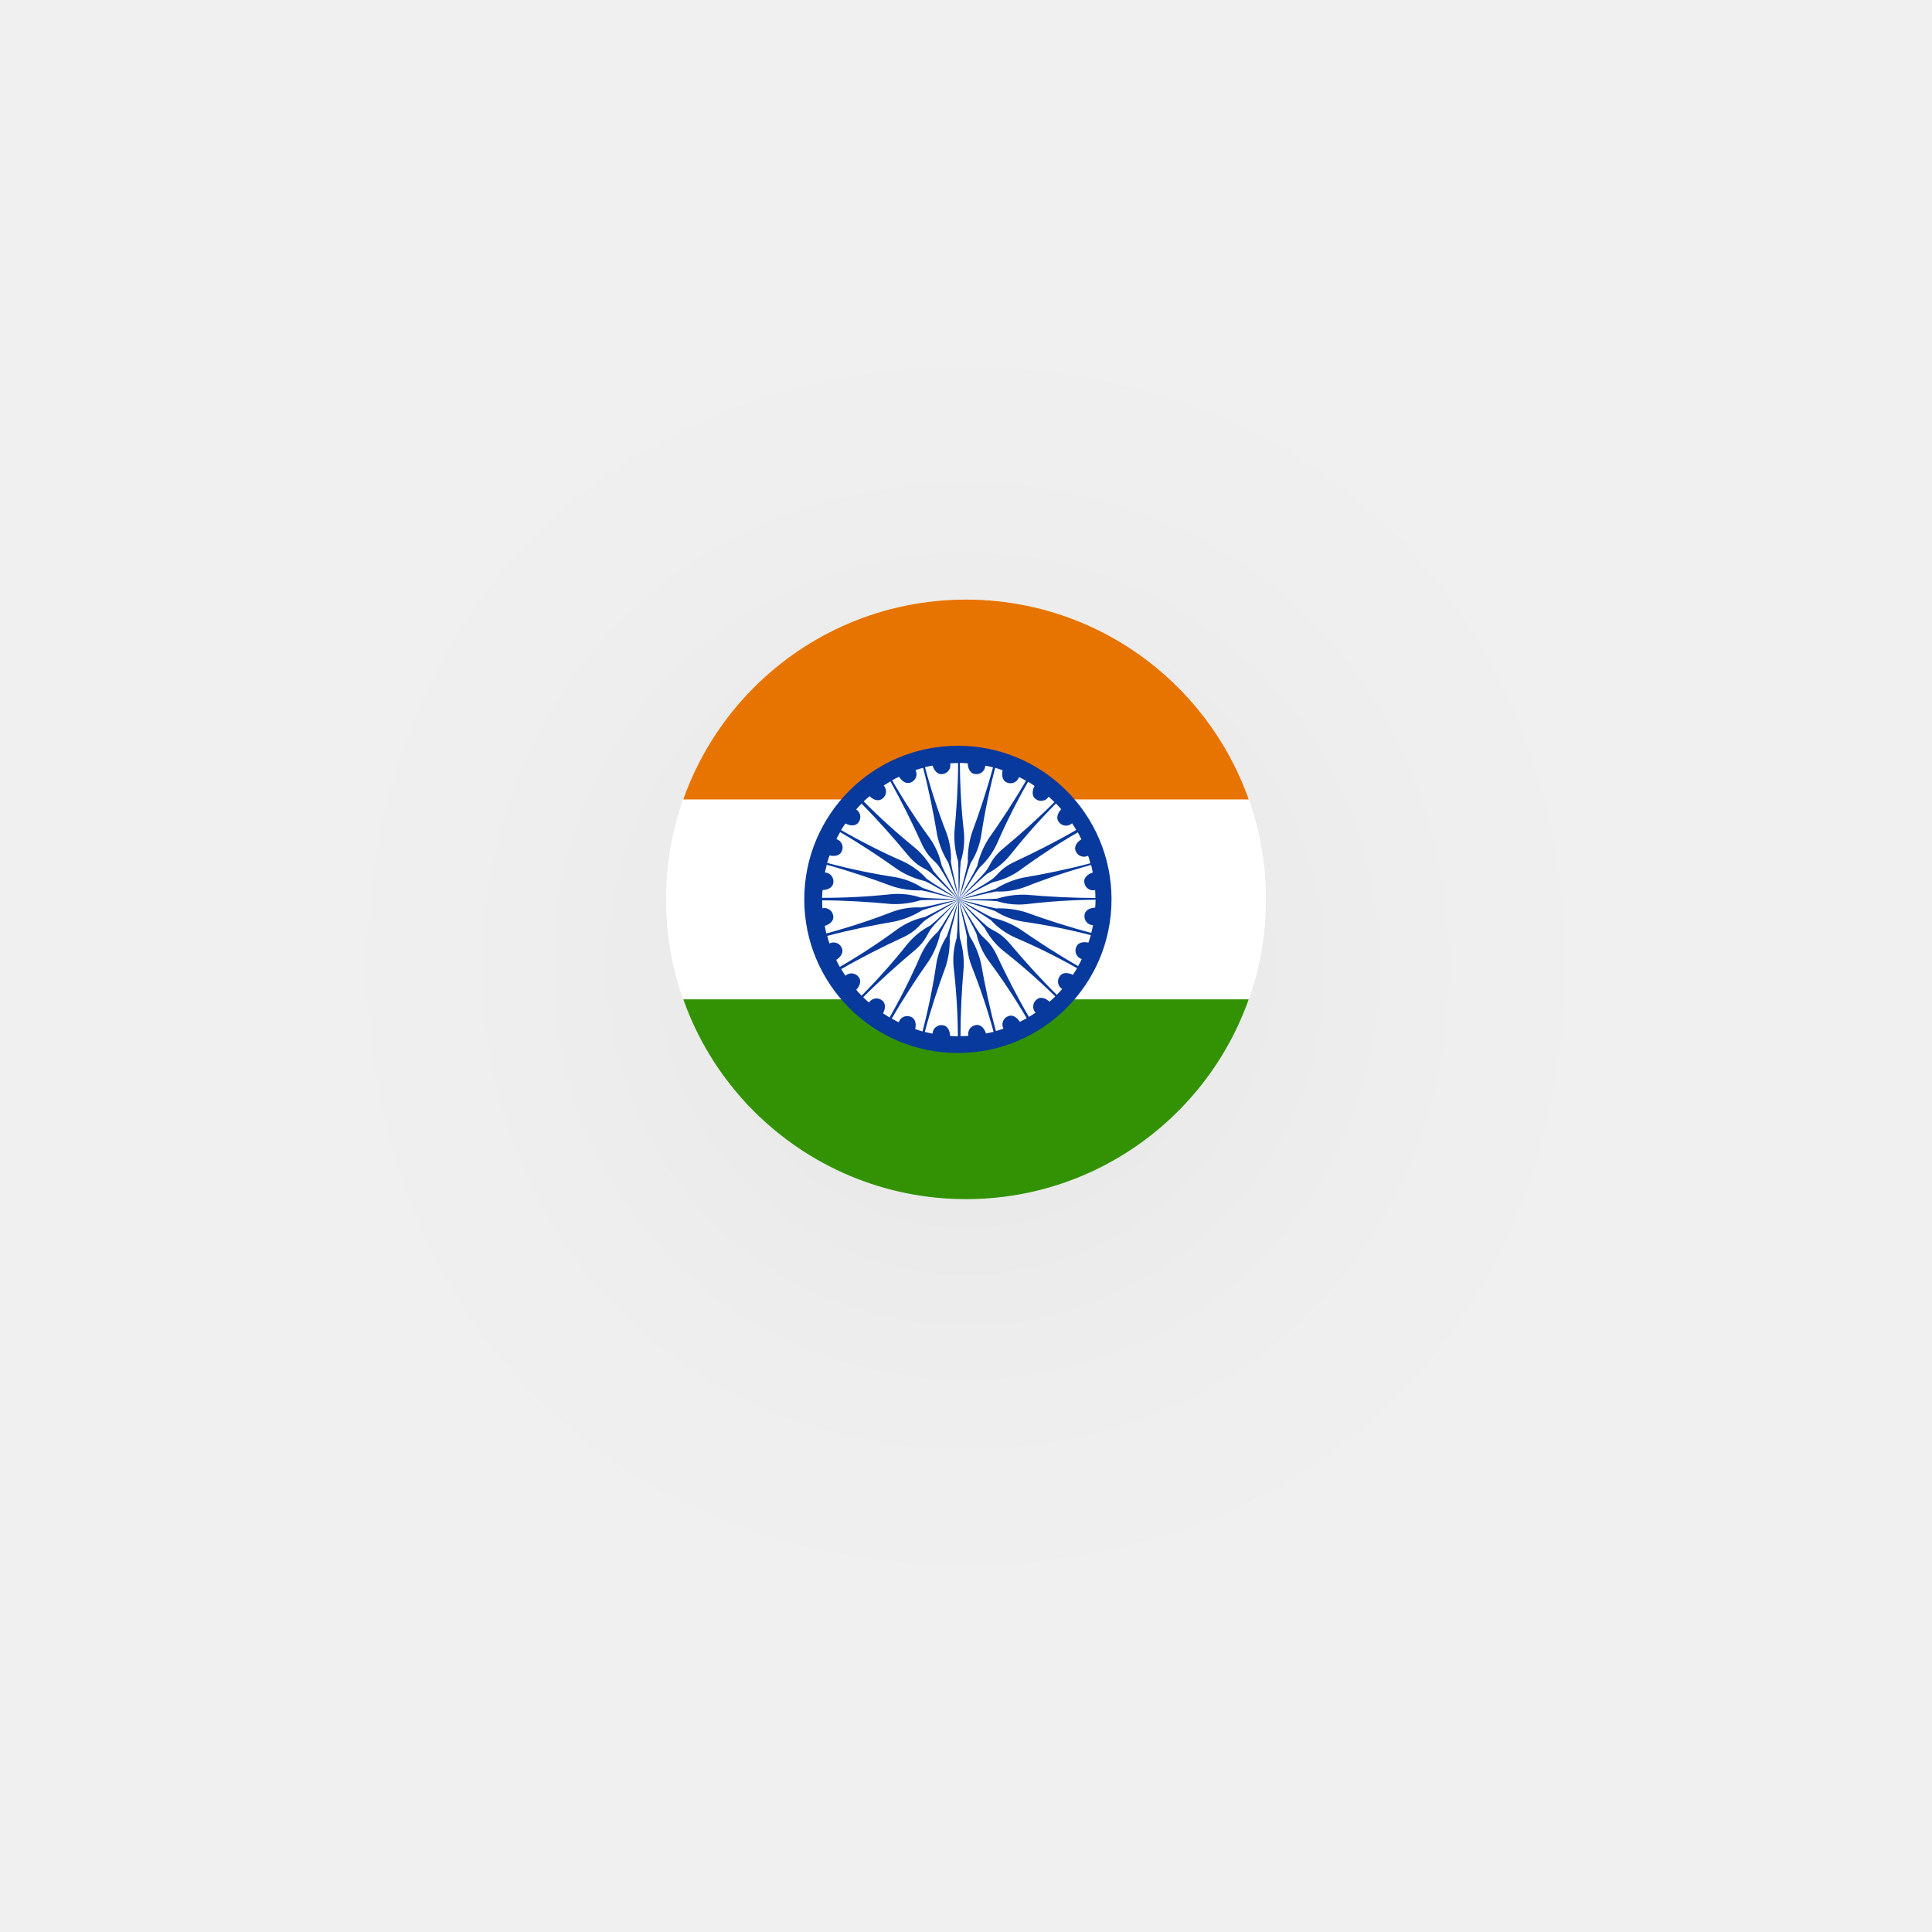
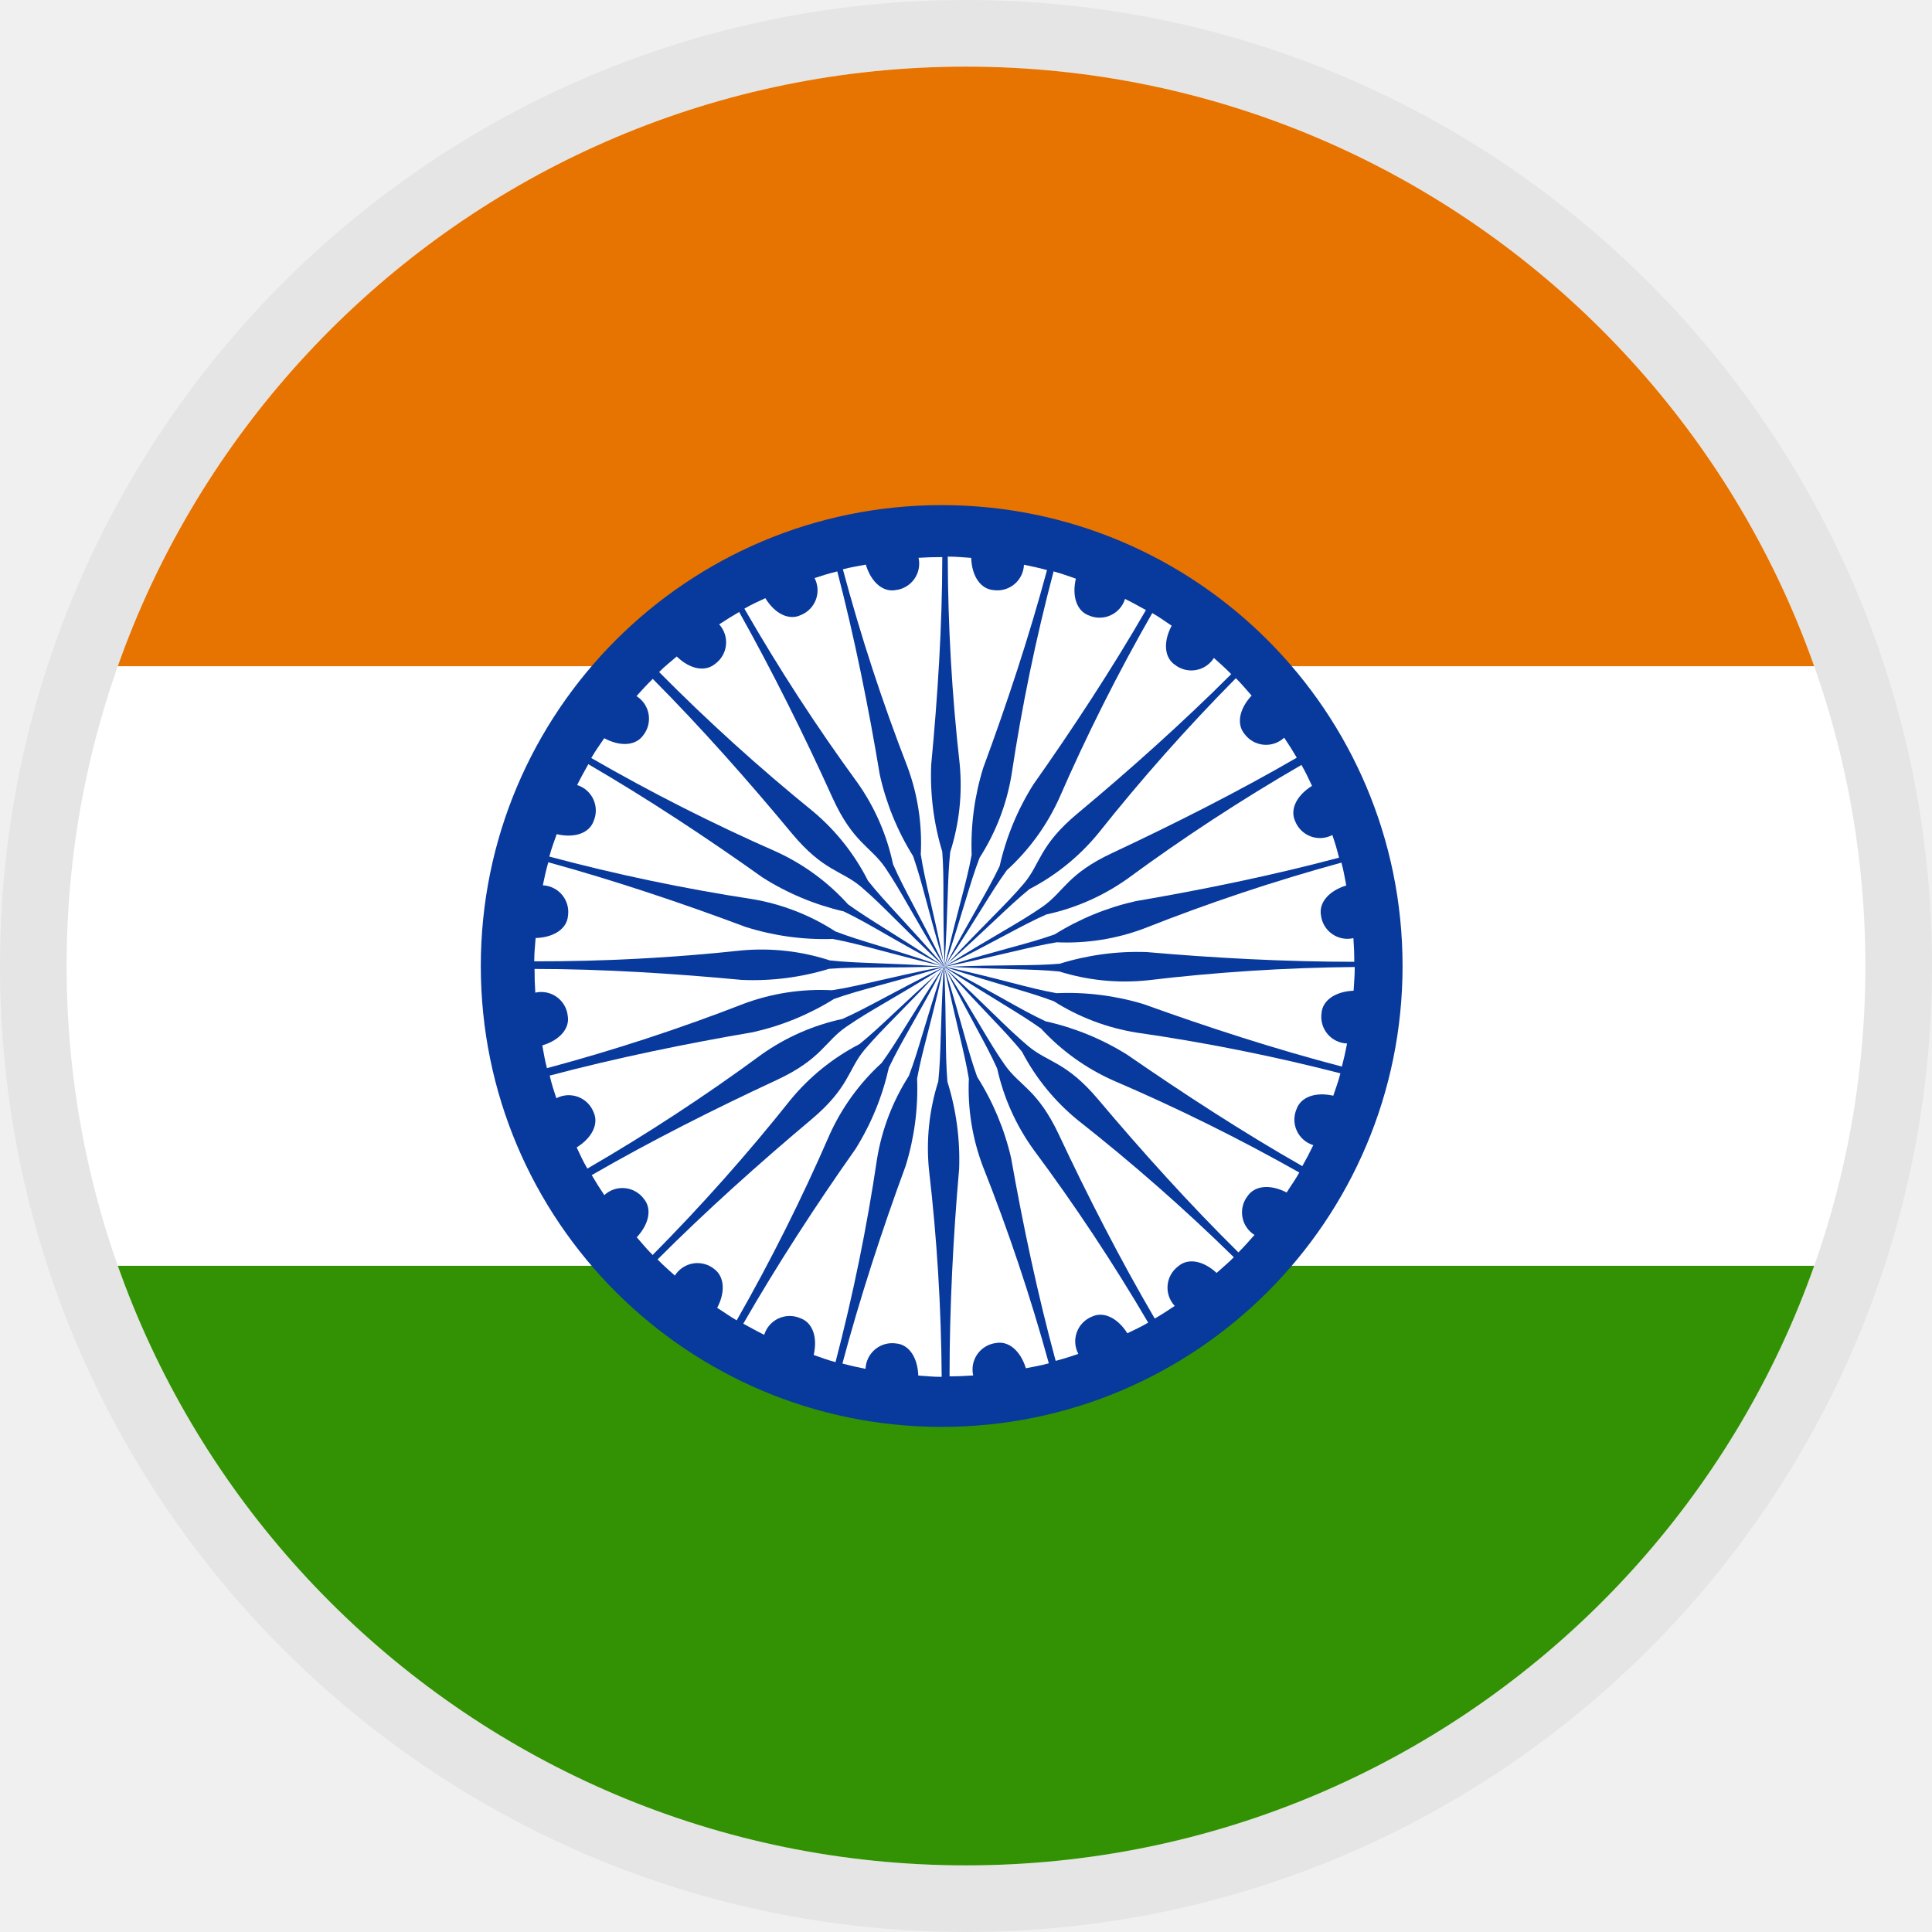
- <svg xmlns="http://www.w3.org/2000/svg" width="87" height="87" viewBox="0 0 87 87">
+ <svg xmlns="http://www.w3.org/2000/svg" width="29" height="29" viewBox="0 0 29 29">
  <defs>
-     <style>.a,.c,.i{fill:#fff;}.a{stroke:#707070;}.b{fill:rgba(0,0,0,0.67);}.d{clip-path:url(#c);}.e{clip-path:url(#d);}.f{fill:#329203;}.g{fill:#e77300;}.h{fill:#08399c;}.i{fill-rule:evenodd;}.j{filter:url(#a);}</style>
-     <filter id="a" x="0" y="0" width="87" height="87" filterUnits="userSpaceOnUse">
-       <feOffset dy="3" input="SourceAlpha" />
-       <feGaussianBlur stdDeviation="10" result="b" />
-       <feFlood flood-opacity="0.051" />
-       <feComposite operator="in" in2="b" />
-       <feComposite in="SourceGraphic" />
-     </filter>
-     <clipPath id="c">
-       <ellipse class="a" cx="13.5" cy="13.5" rx="13.5" ry="13.5" />
+     <clipPath id="clip-path">
+       <ellipse id="Ellipse_25" data-name="Ellipse 25" cx="13.5" cy="13.5" rx="13.5" ry="13.5" fill="#fff" stroke="#707070" stroke-width="1" />
    </clipPath>
-     <clipPath id="d">
-       <rect class="b" width="36" height="27" />
+     <clipPath id="clip-path-2">
+       <rect id="rect3249" width="36" height="27" fill="rgba(0,0,0,0.67)" />
    </clipPath>
  </defs>
-   <g transform="translate(-81 -363)">
-     <g class="j" transform="matrix(1, 0, 0, 1, 81, 363)">
-       <ellipse class="c" cx="13.5" cy="13.5" rx="13.5" ry="13.5" transform="translate(30 27)" />
-     </g>
-     <g class="d" transform="translate(111 390)">
-       <g class="e" transform="translate(-4.865)">
-         <rect class="c" width="40.5" height="27" transform="translate(-2.25)" />
-         <rect class="f" width="40.5" height="9" transform="translate(-2.25 18)" />
-         <rect class="g" width="40.5" height="9" transform="translate(-2.25)" />
-         <circle class="h" cx="6.918" cy="6.918" r="6.918" transform="translate(11.082 6.582)" />
-         <path class="i" d="M24,11.947c.038.138.046.212.073.344-.271.084-.412.265-.38.446a.4.4,0,0,0,.487.345c.009.135.013.212.013.355-1.025,0-2.106-.057-3.114-.146a3.916,3.916,0,0,0-1.308.175c-.449.037-.8.01-1.729.047.909-.187,1.266-.3,1.686-.369a3.3,3.3,0,0,0,1.315-.209A28.549,28.549,0,0,1,24,11.948Z" />
-         <path class="i" d="M16.516,7.546c.138-.037.212-.044.345-.071.082.272.262.414.443.383a.4.4,0,0,0,.349-.485c.135-.008.212-.011.356-.011,0,1.025-.07,2.106-.166,3.113a3.917,3.917,0,0,0,.166,1.309c.034.449,0,.8.035,1.73-.181-.91-.293-1.268-.358-1.689a3.3,3.3,0,0,0-.2-1.316,28.554,28.554,0,0,1-.969-2.963Z" />
-         <path class="i" d="M18.092,7.355c.143,0,.217.011.351.019.01.284.147.467.331.483a.4.4,0,0,0,.461-.38c.132.027.208.043.346.08-.266.99-.606,2.018-.957,2.967a3.916,3.916,0,0,0-.174,1.308c-.082.443-.2.777-.408,1.681.057-.926.041-1.3.086-1.724a3.3,3.3,0,0,0,.142-1.323,28.555,28.555,0,0,1-.179-3.112Z" />
-         <path class="i" d="M19.68,7.577c.138.037.206.067.334.109-.064.277.022.49.195.552a.4.4,0,0,0,.543-.248c.121.06.19.1.314.167-.513.888-1.107,1.793-1.691,2.62A3.916,3.916,0,0,0,18.87,12c-.194.407-.394.7-.829,1.519.294-.88.376-1.246.528-1.644a3.3,3.3,0,0,0,.479-1.242,28.558,28.558,0,0,1,.631-3.053Z" />
-         <path class="i" d="M21.157,8.2c.124.071.182.118.295.192-.133.251-.105.479.045.584a.4.4,0,0,0,.589-.1c.1.089.159.141.26.243-.725.725-1.532,1.446-2.31,2.094-.573.479-.552.751-.8,1.047-.292.343-.561.573-1.193,1.253.512-.774.685-1.106.935-1.451a3.3,3.3,0,0,0,.784-1.076,28.551,28.551,0,0,1,1.4-2.786Z" />
-         <path class="i" d="M22.416,9.18c.1.1.146.161.236.261-.193.208-.225.435-.106.576a.4.4,0,0,0,.595.056c.075.112.117.177.189.3-.887.515-1.852,1-2.77,1.431-.677.316-.727.584-1.045.805-.37.256-.69.41-1.474.9.693-.617.946-.893,1.276-1.163a3.3,3.3,0,0,0,1.034-.838A28.559,28.559,0,0,1,22.416,9.18Z" />
-         <path class="i" d="M23.4,10.482c.072.124.1.193.159.314-.241.15-.331.361-.254.528a.4.4,0,0,0,.559.21c.043.128.066.2.1.34-.991.264-2.051.482-3.049.652a3.917,3.917,0,0,0-1.22.5c-.425.15-.773.214-1.66.486.831-.413,1.147-.613,1.537-.786a3.3,3.3,0,0,0,1.218-.537A28.562,28.562,0,0,1,23.4,10.482Z" />
-         <path class="i" d="M12.076,15.037c-.037-.138-.045-.212-.071-.345.272-.082.414-.262.382-.443A.4.4,0,0,0,11.9,13.9c-.008-.135-.011-.212-.011-.356,1.025,0,2.106.07,3.113.165a3.916,3.916,0,0,0,1.309-.167c.449-.034.8-.005,1.73-.036-.91.182-1.268.293-1.689.358a3.3,3.3,0,0,0-1.316.2,28.554,28.554,0,0,1-2.963.97Z" />
-         <path class="i" d="M24.2,13.52c0,.143-.01.217-.017.351-.284.012-.466.151-.481.334a.4.4,0,0,0,.383.458c-.026.133-.042.208-.078.347-.992-.259-2.022-.593-2.974-.937a3.916,3.916,0,0,0-1.309-.165c-.443-.079-.778-.2-1.684-.4.926.051,1.3.032,1.725.074a3.3,3.3,0,0,0,1.324.133,28.553,28.553,0,0,1,3.111-.2Z" />
-         <path class="i" d="M23.985,15.112c-.036.139-.065.207-.107.335-.277-.062-.489.025-.551.2a.4.4,0,0,0,.251.542c-.059.121-.094.19-.165.315-.891-.507-1.8-1.1-2.631-1.674a3.916,3.916,0,0,0-1.222-.5c-.408-.191-.7-.39-1.524-.819.882.289,1.248.368,1.647.518a3.3,3.3,0,0,0,1.245.471,28.553,28.553,0,0,1,3.057.611Z" />
-         <path class="i" d="M23.368,16.6c-.07.125-.117.183-.19.3-.252-.131-.479-.1-.583.049a.4.4,0,0,0,.1.588c-.089.1-.14.16-.241.262-.73-.72-1.455-1.524-2.108-2.3-.483-.57-.754-.548-1.051-.8-.344-.29-.577-.558-1.26-1.185.777.507,1.11.678,1.457.926a3.3,3.3,0,0,0,1.08.777A28.552,28.552,0,0,1,23.368,16.6Z" />
-         <path class="i" d="M22.387,17.87c-.1.1-.16.146-.26.237-.209-.192-.436-.223-.576-.1a.4.4,0,0,0-.053.595c-.112.075-.177.118-.3.19-.518-.885-1.011-1.848-1.441-2.765-.319-.675-.586-.724-.809-1.042-.258-.369-.412-.688-.91-1.471.619.691.9.943,1.167,1.272a3.3,3.3,0,0,0,.842,1.031,28.562,28.562,0,0,1,2.342,2.058Z" />
-         <path class="i" d="M21.1,18.853c-.124.073-.193.1-.313.16-.152-.24-.363-.329-.529-.251a.4.4,0,0,0-.207.56c-.128.044-.2.068-.34.105-.269-.989-.493-2.048-.669-3.045a3.917,3.917,0,0,0-.509-1.217c-.152-.424-.218-.772-.495-1.658.417.829.62,1.144.795,1.532a3.3,3.3,0,0,0,.544,1.215,28.549,28.549,0,0,1,1.723,2.6Z" />
-         <path class="i" d="M19.608,19.464c-.138.038-.212.046-.344.074-.084-.271-.265-.412-.446-.379a.4.4,0,0,0-.345.487c-.135.009-.212.013-.355.013,0-1.025.055-2.106.144-3.115a3.917,3.917,0,0,0-.176-1.308c-.037-.449-.011-.8-.048-1.729.188.909.3,1.266.37,1.686a3.3,3.3,0,0,0,.21,1.314,28.556,28.556,0,0,1,.99,2.956Z" />
-         <path class="i" d="M18,19.667c-.143,0-.217-.011-.351-.019-.011-.284-.148-.467-.332-.482a.4.4,0,0,0-.46.381c-.132-.027-.208-.043-.347-.08.264-.991.6-2.019.95-2.969a3.916,3.916,0,0,0,.171-1.308c.081-.443.2-.777.4-1.682-.055.926-.038,1.3-.082,1.724a3.3,3.3,0,0,0-.14,1.324A28.554,28.554,0,0,1,18,19.667Z" />
-         <path class="i" d="M16.414,19.448c-.139-.036-.206-.066-.335-.109.063-.277-.023-.49-.2-.552a.4.4,0,0,0-.543.249c-.121-.06-.19-.1-.314-.167.511-.889,1.1-1.795,1.685-2.623a3.916,3.916,0,0,0,.5-1.22c.193-.407.393-.7.825-1.521-.293.88-.373,1.246-.525,1.645a3.3,3.3,0,0,0-.477,1.243,28.56,28.56,0,0,1-.624,3.054Z" />
-         <path class="i" d="M14.93,18.823c-.124-.071-.182-.118-.3-.192.133-.251.1-.479-.046-.584a.4.4,0,0,0-.589.1c-.1-.089-.159-.141-.26-.242.724-.726,1.531-1.448,2.307-2.1.572-.48.551-.751.8-1.048.292-.343.561-.574,1.191-1.255-.511.775-.683,1.107-.933,1.452a3.3,3.3,0,0,0-.782,1.077,28.556,28.556,0,0,1-1.395,2.788Z" />
-         <path class="i" d="M13.658,17.834c-.1-.1-.145-.161-.235-.262.193-.208.226-.435.107-.576a.4.4,0,0,0-.594-.057c-.075-.112-.117-.178-.189-.3.888-.513,1.854-1,2.773-1.426.677-.315.728-.582,1.047-.8.371-.256.691-.409,1.476-.9-.694.615-.947.892-1.278,1.16a3.3,3.3,0,0,0-1.035.837,28.562,28.562,0,0,1-2.071,2.33Z" />
-         <path class="i" d="M12.679,16.537c-.072-.124-.1-.193-.158-.314.241-.15.332-.361.254-.528a.4.4,0,0,0-.559-.21c-.043-.128-.066-.2-.1-.34.991-.263,2.051-.481,3.049-.651a3.916,3.916,0,0,0,1.22-.5c.425-.15.773-.214,1.661-.485-.831.412-1.148.613-1.537.786a3.3,3.3,0,0,0-1.218.537,28.545,28.545,0,0,1-2.608,1.708Z" />
-         <path class="i" d="M15.038,8.136c.124-.071.194-.1.315-.157.149.242.359.333.526.256a.4.4,0,0,0,.213-.558c.128-.042.2-.065.341-.1.259.992.472,2.053.638,3.052a3.916,3.916,0,0,0,.5,1.222c.148.425.21.774.478,1.663-.409-.833-.608-1.15-.779-1.541a3.3,3.3,0,0,0-.531-1.22,28.561,28.561,0,0,1-1.7-2.616Z" />
-         <path class="i" d="M11.884,13.431c0-.143.012-.216.021-.351.284-.009.468-.145.485-.328a.4.4,0,0,0-.377-.463c.027-.132.044-.208.082-.346.989.271,2.015.616,2.963.971a3.916,3.916,0,0,0,1.307.18c.442.084.776.2,1.679.416-.926-.062-1.3-.047-1.724-.094A3.3,3.3,0,0,0,15,13.266a28.554,28.554,0,0,1-3.113.164Z" />
-         <path class="i" d="M12.111,11.855c.037-.138.067-.206.11-.334.277.064.49-.02.553-.193a.4.4,0,0,0-.246-.544c.06-.121.1-.19.168-.313.886.515,1.79,1.112,2.615,1.7a3.916,3.916,0,0,0,1.217.509c.406.195.7.4,1.517.833-.879-.3-1.245-.379-1.642-.533a3.3,3.3,0,0,0-1.24-.483,28.549,28.549,0,0,1-3.051-.639Z" />
-         <path class="i" d="M12.742,10.375c.072-.124.118-.182.193-.294.25.134.478.107.584-.043a.4.4,0,0,0-.1-.589c.09-.1.142-.158.244-.259.723.727,1.44,1.538,2.086,2.317.477.574.749.555,1.044.807.342.293.571.564,1.249,1.2-.772-.515-1.1-.689-1.448-.94a3.3,3.3,0,0,0-1.073-.788,28.556,28.556,0,0,1-2.781-1.408Z" />
-         <path class="i" d="M13.759,9.087c.1-.1.162-.144.264-.233.206.2.433.23.575.112a.4.4,0,0,0,.062-.594c.113-.074.179-.115.3-.186.5.892.983,1.863,1.4,2.786.309.68.575.733.794,1.054.252.373.4.694.888,1.484-.609-.7-.883-.956-1.148-1.289a3.3,3.3,0,0,0-.827-1.043,28.55,28.55,0,0,1-2.311-2.093Z" />
+   <g id="INR" transform="translate(-110 -389)">
+     <circle id="Ellipse_37" data-name="Ellipse 37" cx="14.5" cy="14.5" r="14.5" transform="translate(110 389)" opacity="0.05" />
+     <g id="Mask_Group_21" data-name="Mask Group 21" transform="translate(111 390)" clip-path="url(#clip-path)">
+       <g id="ind" transform="translate(-4.865)" clip-path="url(#clip-path-2)">
+         <rect id="rect171" width="40.5" height="27" transform="translate(-2.25)" fill="#fff" />
+         <rect id="rect256" width="40.5" height="9" transform="translate(-2.25 18)" fill="#329203" />
+         <rect id="rect255" width="40.5" height="9" transform="translate(-2.25)" fill="#e77300" />
+         <circle id="path200" cx="6.918" cy="6.918" r="6.918" transform="translate(11.082 6.582)" fill="#08399c" />
+         <path id="path175" d="M24,11.947c.038.138.046.212.073.344-.271.084-.412.265-.38.446a.4.4,0,0,0,.487.345c.009.135.013.212.013.355-1.025,0-2.106-.057-3.114-.146a3.916,3.916,0,0,0-1.308.175c-.449.037-.8.01-1.729.047.909-.187,1.266-.3,1.686-.369a3.3,3.3,0,0,0,1.315-.209A28.549,28.549,0,0,1,24,11.948Z" fill="#fff" fill-rule="evenodd" />
+         <path id="path205" d="M16.516,7.546c.138-.037.212-.044.345-.071.082.272.262.414.443.383a.4.4,0,0,0,.349-.485c.135-.008.212-.011.356-.011,0,1.025-.07,2.106-.166,3.113a3.917,3.917,0,0,0,.166,1.309c.034.449,0,.8.035,1.73-.181-.91-.293-1.268-.358-1.689a3.3,3.3,0,0,0-.2-1.316,28.554,28.554,0,0,1-.969-2.963Z" fill="#fff" fill-rule="evenodd" />
+         <path id="path206" d="M18.092,7.355c.143,0,.217.011.351.019.01.284.147.467.331.483a.4.4,0,0,0,.461-.38c.132.027.208.043.346.08-.266.99-.606,2.018-.957,2.967a3.916,3.916,0,0,0-.174,1.308c-.082.443-.2.777-.408,1.681.057-.926.041-1.3.086-1.724a3.3,3.3,0,0,0,.142-1.323,28.555,28.555,0,0,1-.179-3.112Z" fill="#fff" fill-rule="evenodd" />
+         <path id="path207" d="M19.68,7.577c.138.037.206.067.334.109-.064.277.022.49.195.552a.4.4,0,0,0,.543-.248c.121.06.19.1.314.167-.513.888-1.107,1.793-1.691,2.62A3.916,3.916,0,0,0,18.87,12c-.194.407-.394.7-.829,1.519.294-.88.376-1.246.528-1.644a3.3,3.3,0,0,0,.479-1.242,28.558,28.558,0,0,1,.631-3.053Z" fill="#fff" fill-rule="evenodd" />
+         <path id="path208" d="M21.157,8.2c.124.071.182.118.295.192-.133.251-.105.479.045.584a.4.4,0,0,0,.589-.1c.1.089.159.141.26.243-.725.725-1.532,1.446-2.31,2.094-.573.479-.552.751-.8,1.047-.292.343-.561.573-1.193,1.253.512-.774.685-1.106.935-1.451a3.3,3.3,0,0,0,.784-1.076,28.551,28.551,0,0,1,1.4-2.786Z" fill="#fff" fill-rule="evenodd" />
+         <path id="path209" d="M22.416,9.18c.1.1.146.161.236.261-.193.208-.225.435-.106.576a.4.4,0,0,0,.595.056c.075.112.117.177.189.3-.887.515-1.852,1-2.77,1.431-.677.316-.727.584-1.045.805-.37.256-.69.41-1.474.9.693-.617.946-.893,1.276-1.163a3.3,3.3,0,0,0,1.034-.838A28.559,28.559,0,0,1,22.416,9.18Z" fill="#fff" fill-rule="evenodd" />
+         <path id="path210" d="M23.4,10.482c.072.124.1.193.159.314-.241.15-.331.361-.254.528a.4.4,0,0,0,.559.21c.043.128.066.2.1.34-.991.264-2.051.482-3.049.652a3.917,3.917,0,0,0-1.22.5c-.425.15-.773.214-1.66.486.831-.413,1.147-.613,1.537-.786a3.3,3.3,0,0,0,1.218-.537A28.562,28.562,0,0,1,23.4,10.482Z" fill="#fff" fill-rule="evenodd" />
+         <path id="path211" d="M12.076,15.037c-.037-.138-.045-.212-.071-.345.272-.082.414-.262.382-.443A.4.4,0,0,0,11.9,13.9c-.008-.135-.011-.212-.011-.356,1.025,0,2.106.07,3.113.165a3.916,3.916,0,0,0,1.309-.167c.449-.034.8-.005,1.73-.036-.91.182-1.268.293-1.689.358a3.3,3.3,0,0,0-1.316.2,28.554,28.554,0,0,1-2.963.97Z" fill="#fff" fill-rule="evenodd" />
+         <path id="path212" d="M24.2,13.52c0,.143-.01.217-.017.351-.284.012-.466.151-.481.334a.4.4,0,0,0,.383.458c-.026.133-.042.208-.078.347-.992-.259-2.022-.593-2.974-.937a3.916,3.916,0,0,0-1.309-.165c-.443-.079-.778-.2-1.684-.4.926.051,1.3.032,1.725.074a3.3,3.3,0,0,0,1.324.133,28.553,28.553,0,0,1,3.111-.2Z" fill="#fff" fill-rule="evenodd" />
+         <path id="path213" d="M23.985,15.112c-.036.139-.065.207-.107.335-.277-.062-.489.025-.551.2a.4.4,0,0,0,.251.542c-.059.121-.094.19-.165.315-.891-.507-1.8-1.1-2.631-1.674a3.916,3.916,0,0,0-1.222-.5c-.408-.191-.7-.39-1.524-.819.882.289,1.248.368,1.647.518a3.3,3.3,0,0,0,1.245.471,28.553,28.553,0,0,1,3.057.611Z" fill="#fff" fill-rule="evenodd" />
+         <path id="path214" d="M23.368,16.6c-.07.125-.117.183-.19.3-.252-.131-.479-.1-.583.049a.4.4,0,0,0,.1.588c-.089.1-.14.16-.241.262-.73-.72-1.455-1.524-2.108-2.3-.483-.57-.754-.548-1.051-.8-.344-.29-.577-.558-1.26-1.185.777.507,1.11.678,1.457.926a3.3,3.3,0,0,0,1.08.777A28.552,28.552,0,0,1,23.368,16.6Z" fill="#fff" fill-rule="evenodd" />
+         <path id="path215" d="M22.387,17.87c-.1.1-.16.146-.26.237-.209-.192-.436-.223-.576-.1a.4.4,0,0,0-.053.595c-.112.075-.177.118-.3.19-.518-.885-1.011-1.848-1.441-2.765-.319-.675-.586-.724-.809-1.042-.258-.369-.412-.688-.91-1.471.619.691.9.943,1.167,1.272a3.3,3.3,0,0,0,.842,1.031,28.562,28.562,0,0,1,2.342,2.058Z" fill="#fff" fill-rule="evenodd" />
+         <path id="path216" d="M21.1,18.853c-.124.073-.193.1-.313.16-.152-.24-.363-.329-.529-.251a.4.4,0,0,0-.207.56c-.128.044-.2.068-.34.105-.269-.989-.493-2.048-.669-3.045a3.917,3.917,0,0,0-.509-1.217c-.152-.424-.218-.772-.495-1.658.417.829.62,1.144.795,1.532a3.3,3.3,0,0,0,.544,1.215,28.549,28.549,0,0,1,1.723,2.6Z" fill="#fff" fill-rule="evenodd" />
+         <path id="path217" d="M19.608,19.464c-.138.038-.212.046-.344.074-.084-.271-.265-.412-.446-.379a.4.4,0,0,0-.345.487c-.135.009-.212.013-.355.013,0-1.025.055-2.106.144-3.115a3.917,3.917,0,0,0-.176-1.308c-.037-.449-.011-.8-.048-1.729.188.909.3,1.266.37,1.686a3.3,3.3,0,0,0,.21,1.314,28.556,28.556,0,0,1,.99,2.956Z" fill="#fff" fill-rule="evenodd" />
+         <path id="path218" d="M18,19.667c-.143,0-.217-.011-.351-.019-.011-.284-.148-.467-.332-.482a.4.4,0,0,0-.46.381c-.132-.027-.208-.043-.347-.08.264-.991.6-2.019.95-2.969a3.916,3.916,0,0,0,.171-1.308c.081-.443.2-.777.4-1.682-.055.926-.038,1.3-.082,1.724a3.3,3.3,0,0,0-.14,1.324A28.554,28.554,0,0,1,18,19.667Z" fill="#fff" fill-rule="evenodd" />
+         <path id="path219" d="M16.414,19.448c-.139-.036-.206-.066-.335-.109.063-.277-.023-.49-.2-.552a.4.4,0,0,0-.543.249c-.121-.06-.19-.1-.314-.167.511-.889,1.1-1.795,1.685-2.623a3.916,3.916,0,0,0,.5-1.22c.193-.407.393-.7.825-1.521-.293.88-.373,1.246-.525,1.645a3.3,3.3,0,0,0-.477,1.243,28.56,28.56,0,0,1-.624,3.054Z" fill="#fff" fill-rule="evenodd" />
+         <path id="path220" d="M14.93,18.823c-.124-.071-.182-.118-.3-.192.133-.251.1-.479-.046-.584a.4.4,0,0,0-.589.1c-.1-.089-.159-.141-.26-.242.724-.726,1.531-1.448,2.307-2.1.572-.48.551-.751.8-1.048.292-.343.561-.574,1.191-1.255-.511.775-.683,1.107-.933,1.452a3.3,3.3,0,0,0-.782,1.077,28.556,28.556,0,0,1-1.395,2.788Z" fill="#fff" fill-rule="evenodd" />
+         <path id="path221" d="M13.658,17.834c-.1-.1-.145-.161-.235-.262.193-.208.226-.435.107-.576a.4.4,0,0,0-.594-.057c-.075-.112-.117-.178-.189-.3.888-.513,1.854-1,2.773-1.426.677-.315.728-.582,1.047-.8.371-.256.691-.409,1.476-.9-.694.615-.947.892-1.278,1.16a3.3,3.3,0,0,0-1.035.837,28.562,28.562,0,0,1-2.071,2.33Z" fill="#fff" fill-rule="evenodd" />
+         <path id="path222" d="M12.679,16.537c-.072-.124-.1-.193-.158-.314.241-.15.332-.361.254-.528a.4.4,0,0,0-.559-.21c-.043-.128-.066-.2-.1-.34.991-.263,2.051-.481,3.049-.651a3.916,3.916,0,0,0,1.22-.5c.425-.15.773-.214,1.661-.485-.831.412-1.148.613-1.537.786a3.3,3.3,0,0,0-1.218.537,28.545,28.545,0,0,1-2.608,1.708Z" fill="#fff" fill-rule="evenodd" />
+         <path id="path223" d="M15.038,8.136c.124-.071.194-.1.315-.157.149.242.359.333.526.256a.4.4,0,0,0,.213-.558c.128-.042.2-.065.341-.1.259.992.472,2.053.638,3.052a3.916,3.916,0,0,0,.5,1.222c.148.425.21.774.478,1.663-.409-.833-.608-1.15-.779-1.541a3.3,3.3,0,0,0-.531-1.22,28.561,28.561,0,0,1-1.7-2.616Z" fill="#fff" fill-rule="evenodd" />
+         <path id="path224" d="M11.884,13.431c0-.143.012-.216.021-.351.284-.009.468-.145.485-.328a.4.4,0,0,0-.377-.463c.027-.132.044-.208.082-.346.989.271,2.015.616,2.963.971a3.916,3.916,0,0,0,1.307.18c.442.084.776.2,1.679.416-.926-.062-1.3-.047-1.724-.094A3.3,3.3,0,0,0,15,13.266a28.554,28.554,0,0,1-3.113.164Z" fill="#fff" fill-rule="evenodd" />
+         <path id="path225" d="M12.111,11.855c.037-.138.067-.206.11-.334.277.064.49-.02.553-.193a.4.4,0,0,0-.246-.544c.06-.121.1-.19.168-.313.886.515,1.79,1.112,2.615,1.7a3.916,3.916,0,0,0,1.217.509c.406.195.7.4,1.517.833-.879-.3-1.245-.379-1.642-.533a3.3,3.3,0,0,0-1.24-.483,28.549,28.549,0,0,1-3.051-.639Z" fill="#fff" fill-rule="evenodd" />
+         <path id="path226" d="M12.742,10.375c.072-.124.118-.182.193-.294.25.134.478.107.584-.043a.4.4,0,0,0-.1-.589c.09-.1.142-.158.244-.259.723.727,1.44,1.538,2.086,2.317.477.574.749.555,1.044.807.342.293.571.564,1.249,1.2-.772-.515-1.1-.689-1.448-.94a3.3,3.3,0,0,0-1.073-.788,28.556,28.556,0,0,1-2.781-1.408Z" fill="#fff" fill-rule="evenodd" />
+         <path id="path227" d="M13.759,9.087c.1-.1.162-.144.264-.233.206.2.433.23.575.112a.4.4,0,0,0,.062-.594c.113-.074.179-.115.3-.186.5.892.983,1.863,1.4,2.786.309.68.575.733.794,1.054.252.373.4.694.888,1.484-.609-.7-.883-.956-1.148-1.289a3.3,3.3,0,0,0-.827-1.043,28.55,28.55,0,0,1-2.311-2.093Z" fill="#fff" fill-rule="evenodd" />
      </g>
    </g>
  </g>
</svg>
